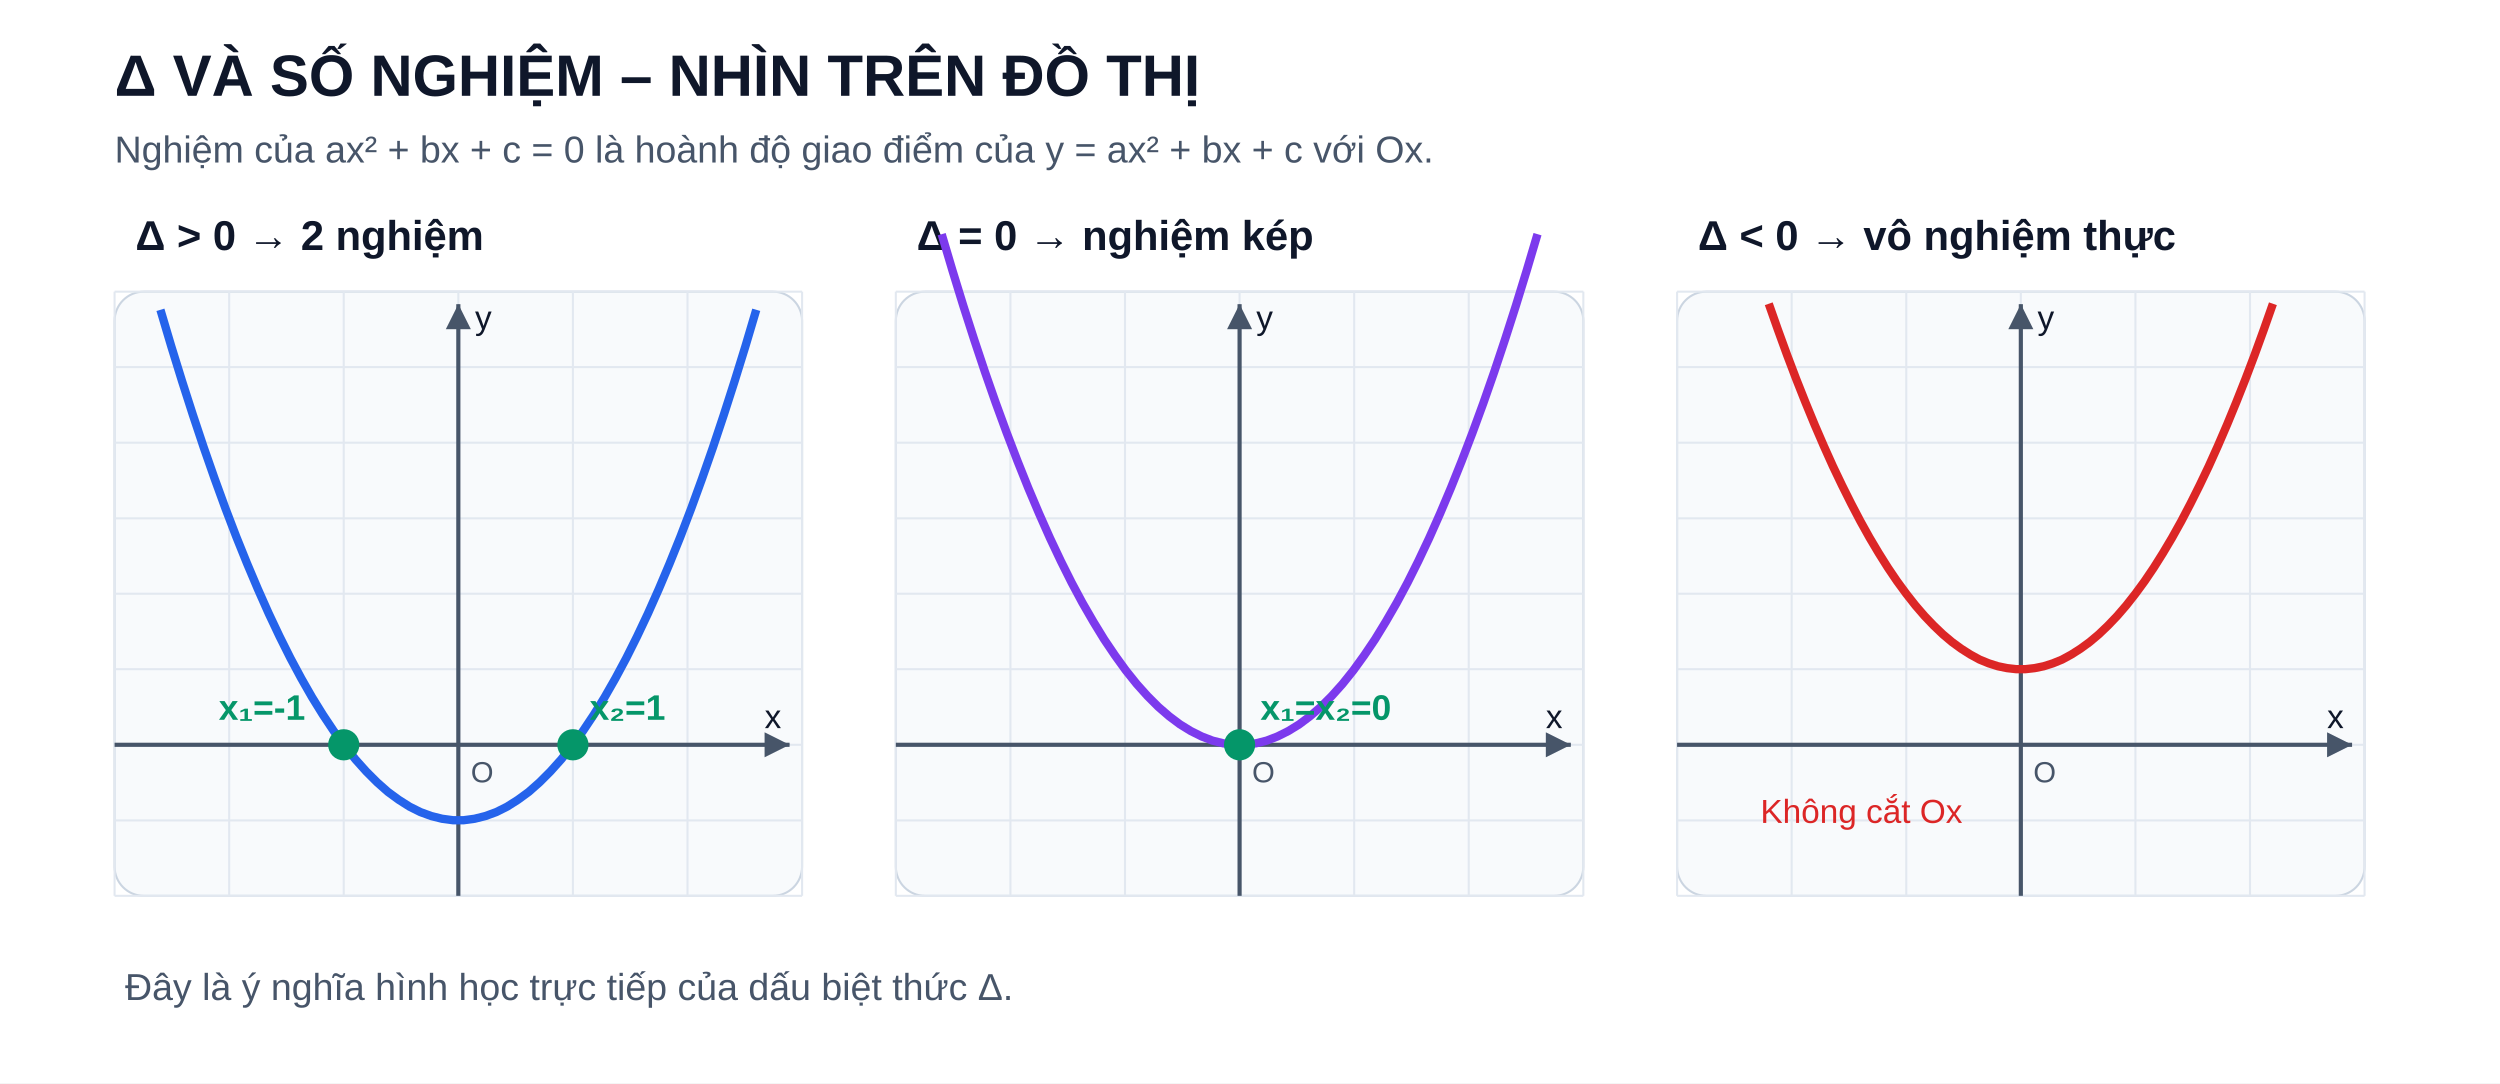
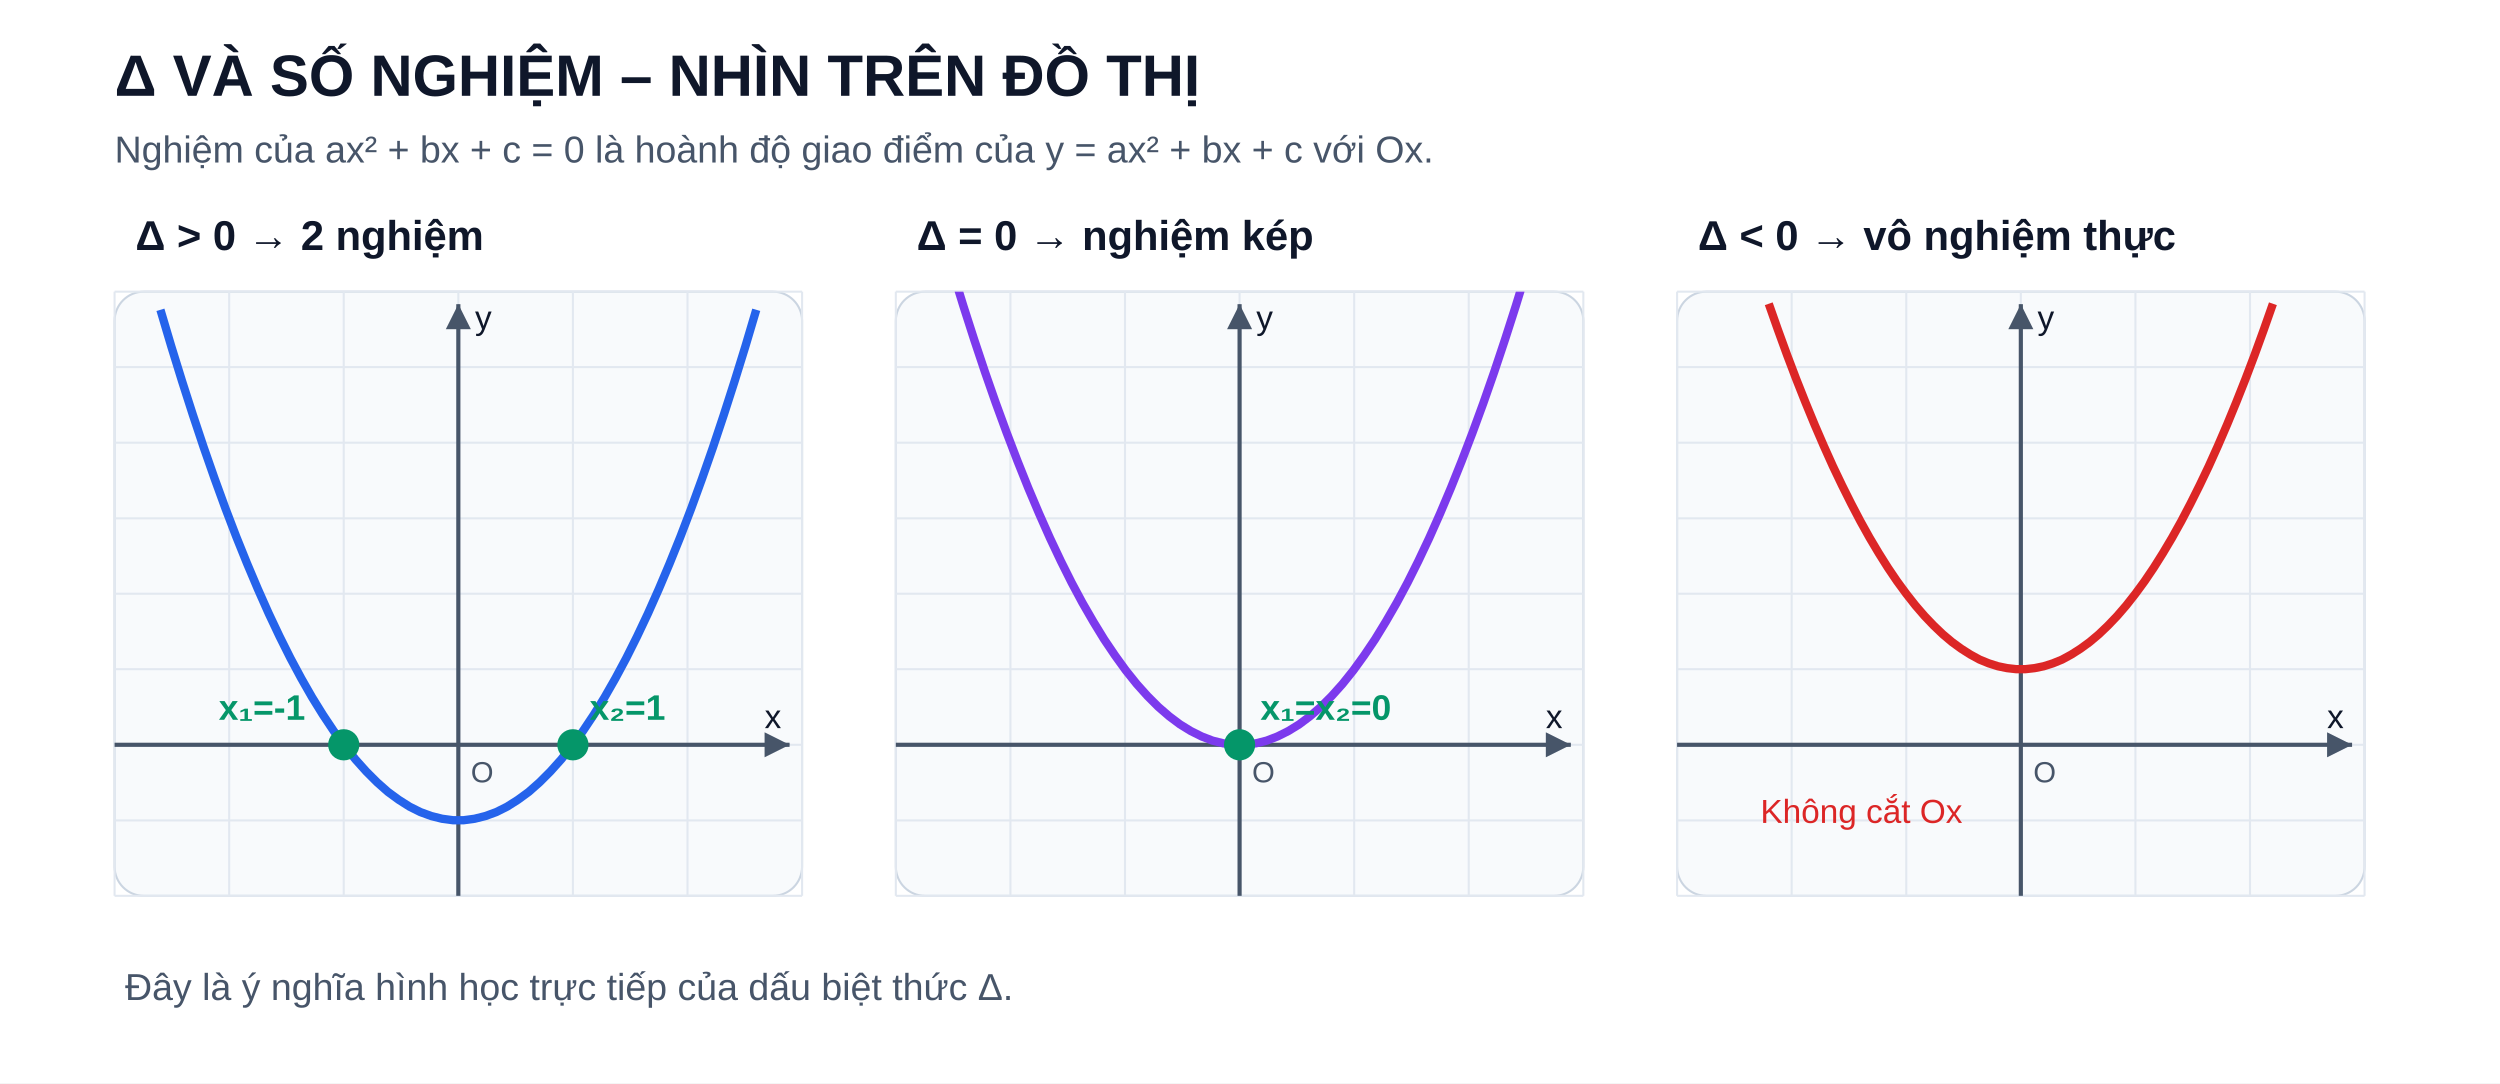
<svg xmlns="http://www.w3.org/2000/svg" width="1200" height="520" viewBox="0 0 1200 520" role="img" aria-labelledby="title desc">
  <rect width="1200" height="520" fill="white" />
  <g font-family="Arial,Helvetica,sans-serif" fill="#0f172a">
    <defs>
      <marker id="arrow" markerWidth="8" markerHeight="8" refX="6" refY="3" orient="auto">
        <path d="M0,0 L0,6 L6,3 z" fill="#475569" />
      </marker>
+       <clipPath id="ct12-middle-plot-clip">
+         <rect x="430" y="140" width="330" height="290" />
+       </clipPath>
    </defs>
    <text x="55" y="46" font-size="28" font-weight="700">Δ VÀ SỐ NGHIỆM – NHÌN TRÊN ĐỒ THỊ</text>
    <text x="55" y="78" font-size="18" fill="#475569">Nghiệm của ax² + bx + c = 0 là hoành độ giao điểm của y = ax² + bx + c với Ox.</text>
    <text x="65" y="120" font-size="20" font-weight="700">Δ &gt; 0 → 2 nghiệm</text>
    <text x="440" y="120" font-size="20" font-weight="700">Δ = 0 → nghiệm kép</text>
    <text x="815" y="120" font-size="20" font-weight="700">Δ &lt; 0 → vô nghiệm thực</text>
    <rect x="55" y="140" width="330" height="290" rx="14" fill="#f8fafc" stroke="#cbd5e1" />
    <g stroke="#e2e8f0">
      <line x1="55" y1="140" x2="55" y2="430" />
      <line x1="110" y1="140" x2="110" y2="430" />
      <line x1="165" y1="140" x2="165" y2="430" />
      <line x1="220" y1="140" x2="220" y2="430" />
      <line x1="275" y1="140" x2="275" y2="430" />
      <line x1="330" y1="140" x2="330" y2="430" />
      <line x1="385" y1="140" x2="385" y2="430" />
      <line x1="55" y1="430" x2="385" y2="430" />
      <line x1="55" y1="393.8" x2="385" y2="393.8" />
      <line x1="55" y1="357.5" x2="385" y2="357.5" />
      <line x1="55" y1="321.2" x2="385" y2="321.2" />
      <line x1="55" y1="285" x2="385" y2="285" />
      <line x1="55" y1="248.8" x2="385" y2="248.8" />
      <line x1="55" y1="212.5" x2="385" y2="212.5" />
      <line x1="55" y1="176.2" x2="385" y2="176.2" />
      <line x1="55" y1="140" x2="385" y2="140" />
    </g>
    <line x1="220" y1="430" x2="220" y2="146" stroke="#475569" stroke-width="2" marker-end="url(#arrow)" />
    <text x="228" y="158" font-size="16">y</text>
    <line x1="55" y1="357.5" x2="379" y2="357.5" stroke="#475569" stroke-width="2" marker-end="url(#arrow)" />
    <text x="367" y="349.5" font-size="16">x</text>
    <text x="226" y="375.5" font-size="14" fill="#475569">O</text>
    <polyline points="77,148.7 82.2,166.2 87.4,183 92.6,199.2 97.8,214.8 103,229.7 108.2,244 113.4,257.6 118.6,270.5 123.8,282.8 129,294.5 134.2,305.5 139.4,315.9 144.6,325.6 149.8,334.7 155,343.1 160.2,350.9 165.4,358 170.6,364.5 175.8,370.3 181,375.5 186.2,380.1 191.4,383.9 196.6,387.2 201.8,389.8 207,391.7 212.2,393 217.4,393.7 222.6,393.7 227.8,393 233,391.7 238.2,389.8 243.4,387.2 248.6,383.9 253.8,380.1 259,375.5 264.2,370.3 269.4,364.5 274.6,358 279.8,350.9 285,343.1 290.2,334.7 295.4,325.6 300.6,315.9 305.8,305.5 311,294.5 316.2,282.8 321.4,270.5 326.6,257.6 331.8,244 337,229.7 342.2,214.8 347.4,199.2 352.6,183 357.8,166.2 363,148.7" fill="none" stroke="#2563eb" stroke-width="4" />
    <circle cx="165" cy="357.5" r="6" fill="#059669" stroke="#059669" stroke-width="3" />
    <text x="105" y="345.5" font-size="17" font-weight="700" fill="#059669">x₁=-1</text>
    <circle cx="275" cy="357.5" r="6" fill="#059669" stroke="#059669" stroke-width="3" />
    <text x="283" y="345.5" font-size="17" font-weight="700" fill="#059669">x₂=1</text>
    <rect x="430" y="140" width="330" height="290" rx="14" fill="#f8fafc" stroke="#cbd5e1" />
    <g stroke="#e2e8f0">
      <line x1="430" y1="140" x2="430" y2="430" />
      <line x1="485" y1="140" x2="485" y2="430" />
      <line x1="540" y1="140" x2="540" y2="430" />
      <line x1="595" y1="140" x2="595" y2="430" />
      <line x1="650" y1="140" x2="650" y2="430" />
      <line x1="705" y1="140" x2="705" y2="430" />
      <line x1="760" y1="140" x2="760" y2="430" />
      <line x1="430" y1="430" x2="760" y2="430" />
      <line x1="430" y1="393.8" x2="760" y2="393.8" />
      <line x1="430" y1="357.5" x2="760" y2="357.5" />
      <line x1="430" y1="321.2" x2="760" y2="321.2" />
      <line x1="430" y1="285" x2="760" y2="285" />
      <line x1="430" y1="248.8" x2="760" y2="248.8" />
      <line x1="430" y1="212.5" x2="760" y2="212.5" />
      <line x1="430" y1="176.2" x2="760" y2="176.2" />
      <line x1="430" y1="140" x2="760" y2="140" />
    </g>
    <line x1="595" y1="430" x2="595" y2="146" stroke="#475569" stroke-width="2" marker-end="url(#arrow)" />
    <text x="603" y="158" font-size="16">y</text>
    <line x1="430" y1="357.5" x2="754" y2="357.5" stroke="#475569" stroke-width="2" marker-end="url(#arrow)" />
    <text x="742" y="349.5" font-size="16">x</text>
    <text x="601" y="375.5" font-size="14" fill="#475569">O</text>
-     <polyline points="452,112.4 457.2,129.9 462.4,146.8 467.6,163 472.8,178.6 478,193.5 483.2,207.7 488.4,221.3 493.6,234.3 498.8,246.6 504,258.3 509.2,269.3 514.4,279.7 519.6,289.4 524.8,298.4 530,306.9 535.2,314.6 540.4,321.8 545.6,328.3 550.8,334.1 556,339.3 561.2,343.8 566.4,347.7 571.6,350.9 576.8,353.5 582,355.5 587.2,356.8 592.4,357.4 597.6,357.4 602.8,356.8 608,355.5 613.2,353.5 618.4,350.9 623.6,347.7 628.8,343.8 634,339.3 639.2,334.1 644.4,328.3 649.6,321.8 654.8,314.6 660,306.9 665.2,298.4 670.4,289.4 675.6,279.7 680.8,269.3 686,258.3 691.2,246.6 696.4,234.3 701.6,221.3 706.8,207.7 712,193.5 717.2,178.6 722.4,163 727.6,146.8 732.8,129.9 738,112.4" fill="none" stroke="#7c3aed" stroke-width="4" />
+     <g clip-path="url(#ct12-middle-plot-clip)">
+       <polyline points="452,112.4 457.2,129.9 462.4,146.8 467.6,163 472.8,178.6 478,193.5 483.2,207.7 488.4,221.3 493.6,234.3 498.8,246.6 504,258.3 509.2,269.3 514.4,279.7 519.6,289.4 524.8,298.4 530,306.9 535.2,314.6 540.4,321.8 545.6,328.3 550.8,334.1 556,339.3 561.2,343.8 566.4,347.7 571.6,350.9 576.8,353.5 582,355.5 587.2,356.8 592.4,357.4 597.6,357.4 602.8,356.8 608,355.5 613.2,353.5 618.4,350.9 623.6,347.7 628.8,343.8 634,339.3 639.2,334.1 644.4,328.3 649.6,321.8 654.8,314.6 660,306.9 665.2,298.4 670.4,289.4 675.6,279.7 680.8,269.3 686,258.3 691.2,246.6 696.4,234.3 701.6,221.3 706.8,207.7 712,193.5 717.2,178.6 722.4,163 727.6,146.8 732.8,129.9 738,112.4" fill="none" stroke="#7c3aed" stroke-width="4" />
+     </g>
    <circle cx="595" cy="357.5" r="6" fill="#059669" stroke="#059669" stroke-width="3" />
    <text x="605" y="345.5" font-size="17" font-weight="700" fill="#059669">x₁=x₂=0</text>
    <rect x="805" y="140" width="330" height="290" rx="14" fill="#f8fafc" stroke="#cbd5e1" />
    <g stroke="#e2e8f0">
      <line x1="805" y1="140" x2="805" y2="430" />
      <line x1="860" y1="140" x2="860" y2="430" />
      <line x1="915" y1="140" x2="915" y2="430" />
      <line x1="970" y1="140" x2="970" y2="430" />
      <line x1="1025" y1="140" x2="1025" y2="430" />
      <line x1="1080" y1="140" x2="1080" y2="430" />
      <line x1="1135" y1="140" x2="1135" y2="430" />
      <line x1="805" y1="430" x2="1135" y2="430" />
      <line x1="805" y1="393.8" x2="1135" y2="393.8" />
      <line x1="805" y1="357.5" x2="1135" y2="357.5" />
      <line x1="805" y1="321.2" x2="1135" y2="321.2" />
      <line x1="805" y1="285" x2="1135" y2="285" />
      <line x1="805" y1="248.8" x2="1135" y2="248.8" />
      <line x1="805" y1="212.5" x2="1135" y2="212.5" />
      <line x1="805" y1="176.2" x2="1135" y2="176.2" />
      <line x1="805" y1="140" x2="1135" y2="140" />
    </g>
    <line x1="970" y1="430" x2="970" y2="146" stroke="#475569" stroke-width="2" marker-end="url(#arrow)" />
    <text x="978" y="158" font-size="16">y</text>
    <line x1="805" y1="357.5" x2="1129" y2="357.5" stroke="#475569" stroke-width="2" marker-end="url(#arrow)" />
    <text x="1117" y="349.5" font-size="16">x</text>
    <text x="976" y="375.5" font-size="14" fill="#475569">O</text>
    <polyline points="849,145.8 853.4,158.3 857.8,170.4 862.2,182 866.6,193.1 871,203.8 875.4,214 879.8,223.8 884.2,233 888.6,241.8 893,250.2 897.4,258.1 901.8,265.5 906.2,272.5 910.6,279 915,285 919.4,290.6 923.8,295.7 928.2,300.3 932.6,304.5 937,308.2 941.4,311.4 945.8,314.2 950.2,316.6 954.6,318.4 959,319.8 963.4,320.7 967.8,321.2 972.2,321.2 976.6,320.7 981,319.8 985.4,318.4 989.8,316.6 994.2,314.2 998.6,311.4 1003,308.2 1007.4,304.5 1011.8,300.3 1016.2,295.7 1020.6,290.6 1025,285 1029.4,279 1033.8,272.5 1038.2,265.5 1042.6,258.1 1047,250.2 1051.4,241.8 1055.8,233 1060.2,223.8 1064.6,214 1069,203.8 1073.4,193.1 1077.8,182 1082.2,170.4 1086.6,158.3 1091,145.8" fill="none" stroke="#dc2626" stroke-width="4" />
    <text x="845" y="395" font-size="16" fill="#dc2626">Không cắt Ox</text>
    <text x="60" y="480" font-size="18" fill="#475569">Đây là ý nghĩa hình học trực tiếp của dấu biệt thức Δ.</text>
  </g>
</svg>
